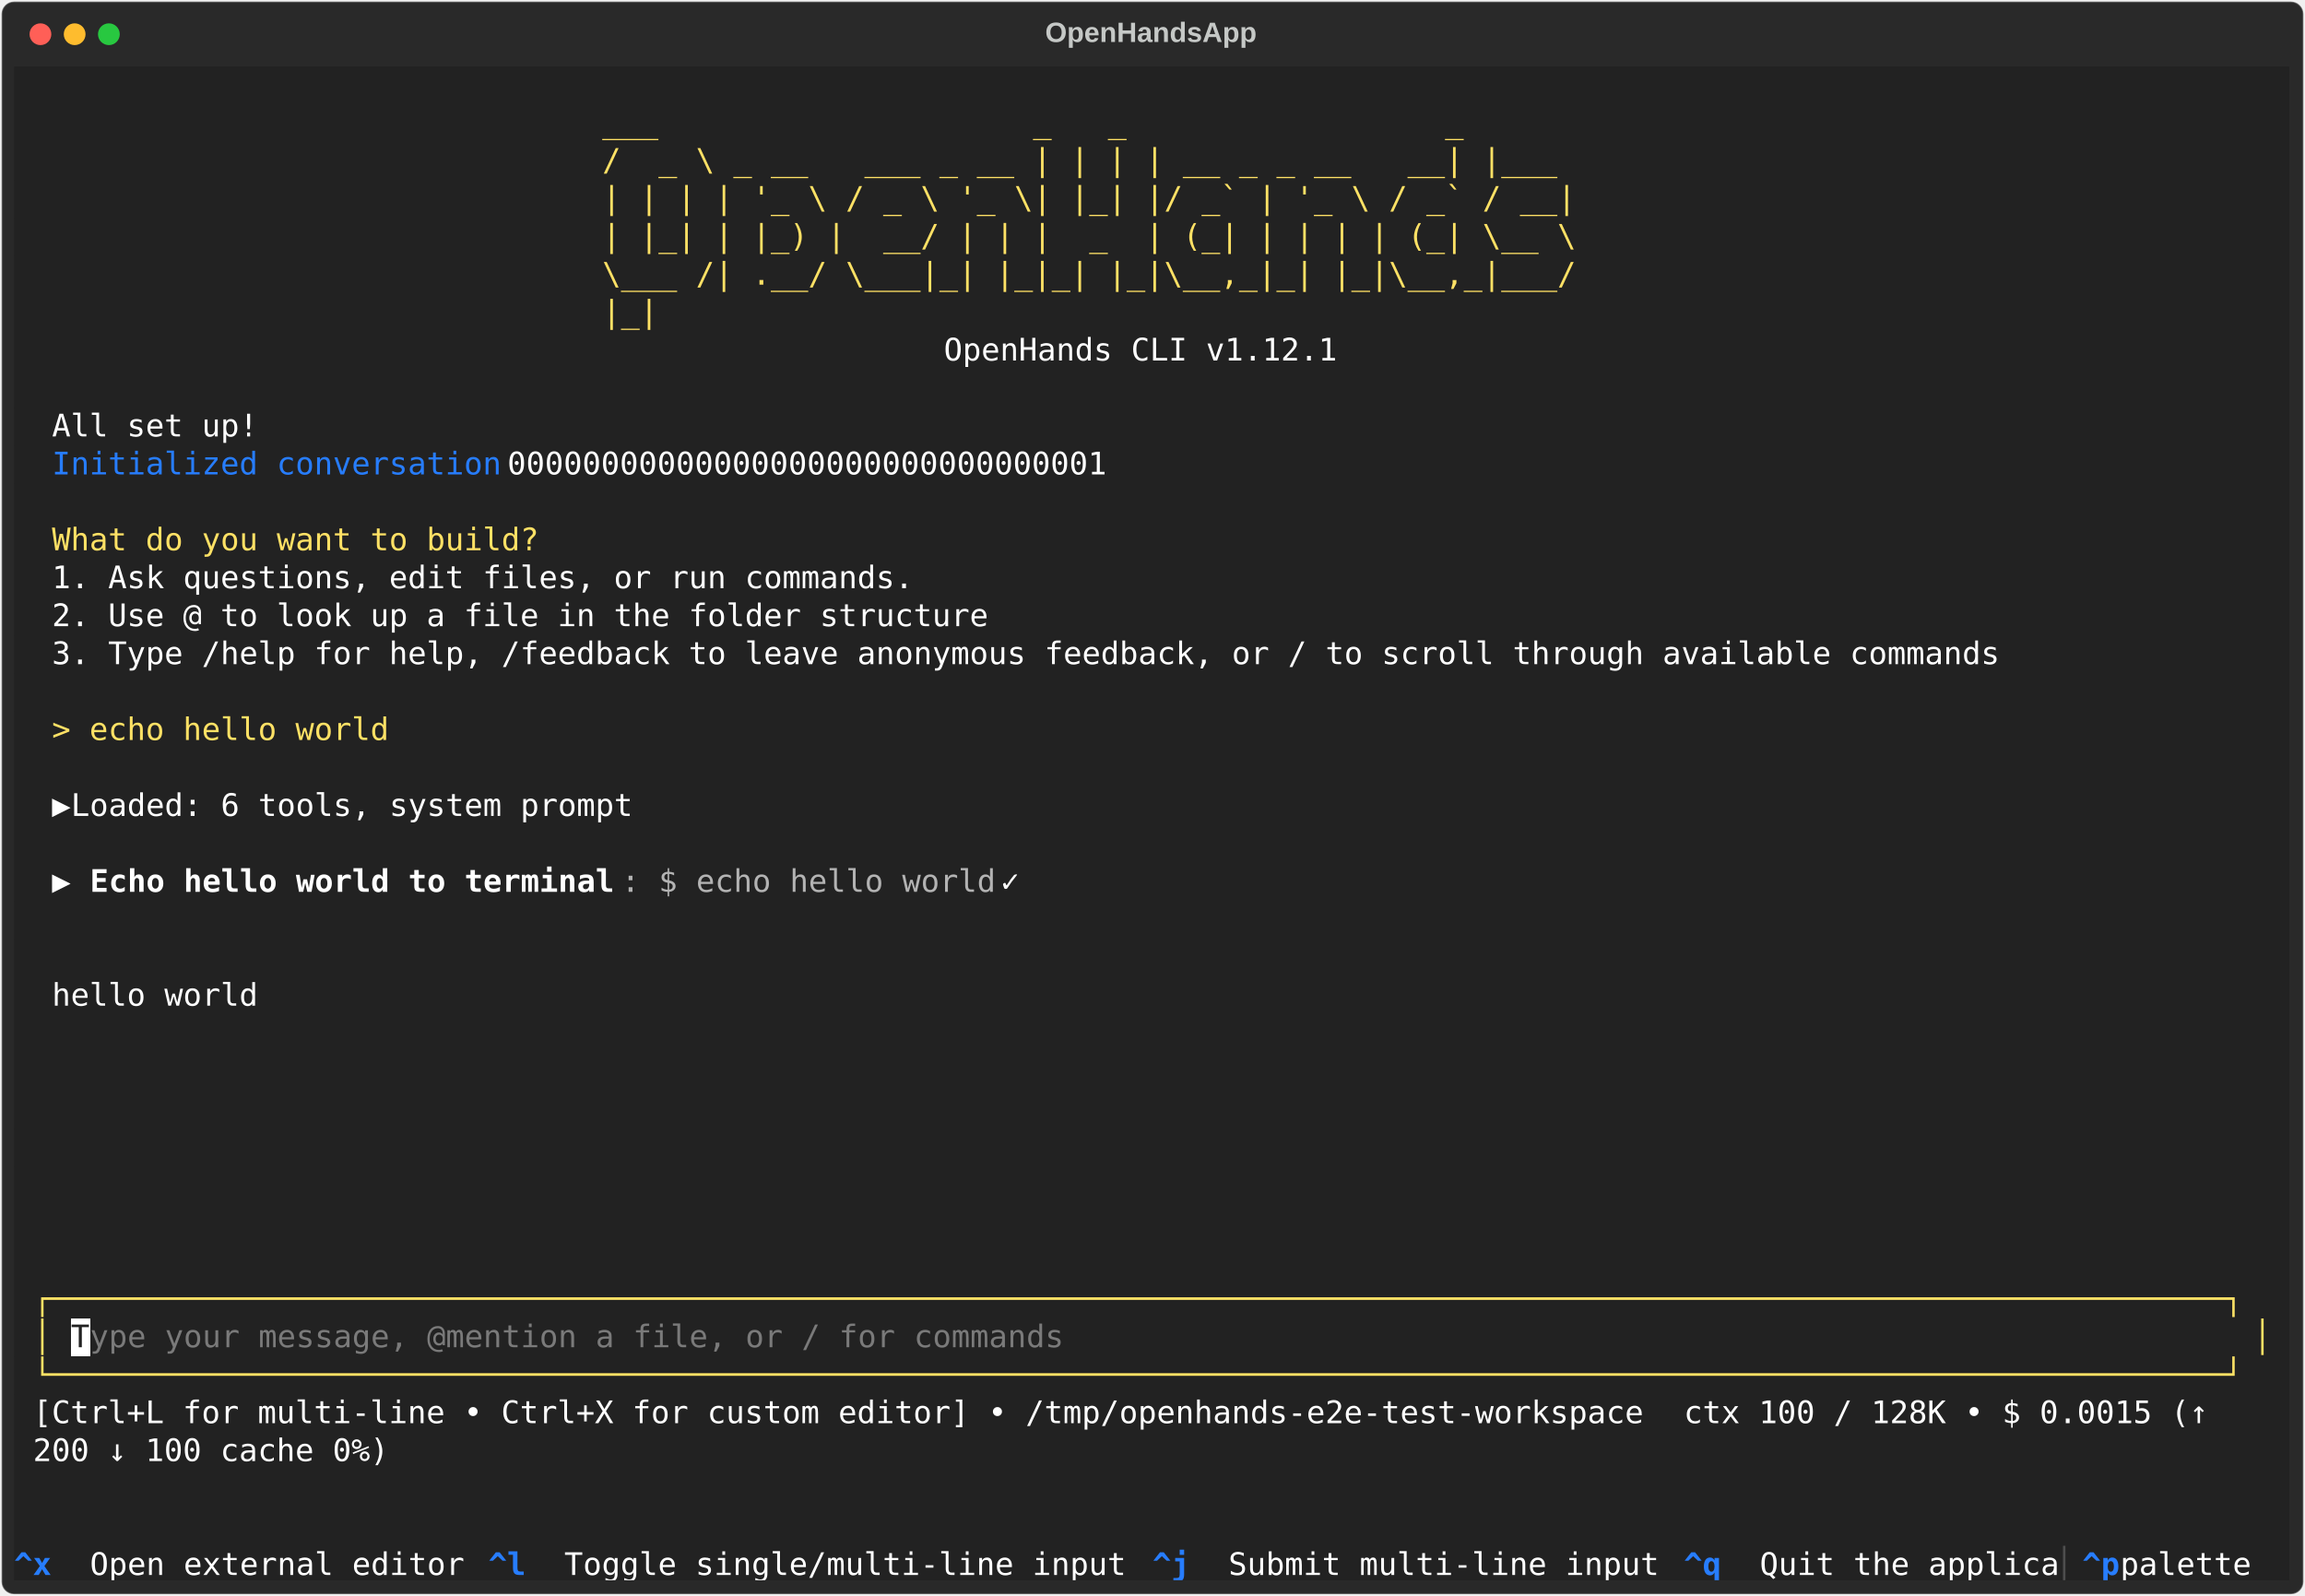
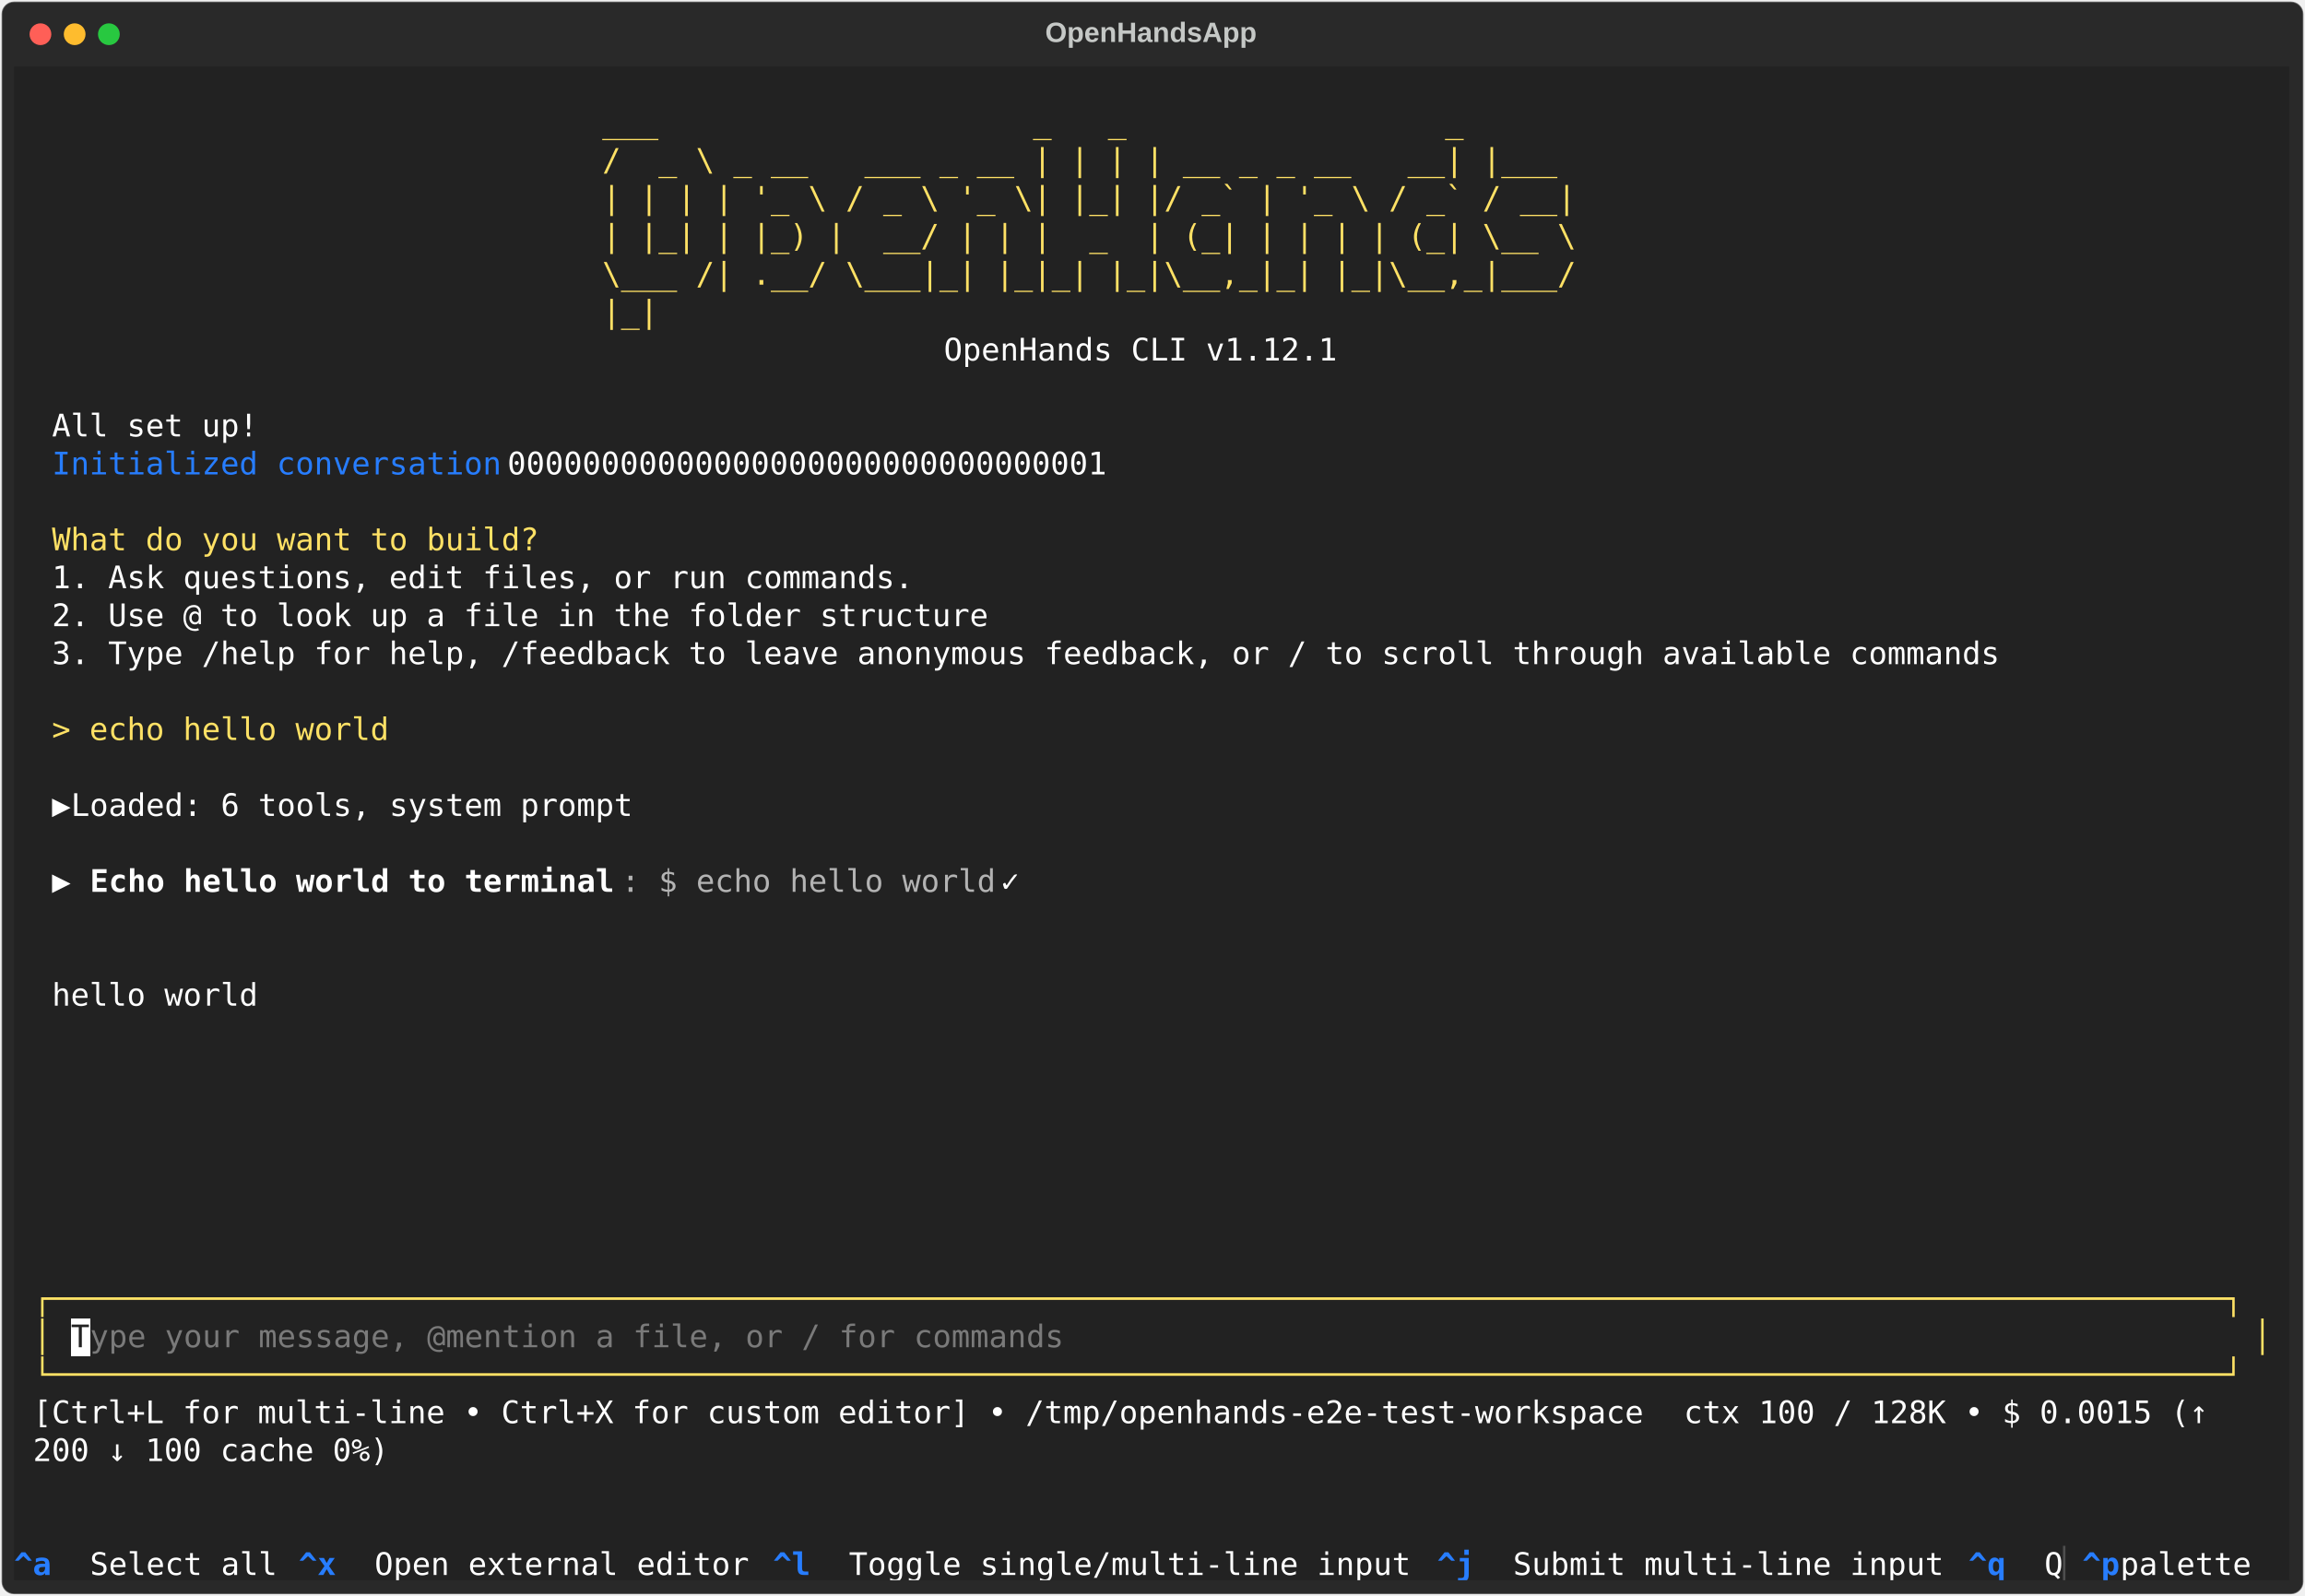
<svg xmlns="http://www.w3.org/2000/svg" class="rich-terminal" viewBox="0 0 1482 1026.0">
  <style>

    @font-face {
        font-family: "Fira Code";
        src: local("FiraCode-Regular"),
                url("https://cdnjs.cloudflare.com/ajax/libs/firacode/6.2.0/woff2/FiraCode-Regular.woff2") format("woff2"),
                url("https://cdnjs.cloudflare.com/ajax/libs/firacode/6.2.0/woff/FiraCode-Regular.woff") format("woff");
        font-style: normal;
        font-weight: 400;
    }
    @font-face {
        font-family: "Fira Code";
        src: local("FiraCode-Bold"),
                url("https://cdnjs.cloudflare.com/ajax/libs/firacode/6.2.0/woff2/FiraCode-Bold.woff2") format("woff2"),
                url("https://cdnjs.cloudflare.com/ajax/libs/firacode/6.2.0/woff/FiraCode-Bold.woff") format("woff");
        font-style: bold;
        font-weight: 700;
    }

    .terminal-matrix {
        font-family: Fira Code, monospace;
        font-size: 20px;
        line-height: 24.4px;
        font-variant-east-asian: full-width;
    }

    .terminal-title {
        font-size: 18px;
        font-weight: bold;
        font-family: arial;
    }

    .terminal-r1 { fill: #c5c8c6 }
.terminal-r2 { fill: #ffe165 }
.terminal-r3 { fill: #ffffff }
.terminal-r4 { fill: #277dff }
.terminal-r5 { fill: #fee165 }
.terminal-r6 { fill: #ffffff;font-weight: bold }
.terminal-r7 { fill: #b3b3b3 }
.terminal-r8 { fill: #222222 }
.terminal-r9 { fill: #7a7a7a }
.terminal-r10 { fill: #277dff;font-weight: bold }
.terminal-r11 { fill: #4e4e4e }
    </style>
  <defs>
    <clipPath id="terminal-clip-terminal">
      <rect x="0" y="0" width="1463.0" height="975.0" />
    </clipPath>
    <clipPath id="terminal-line-0">
      <rect x="0" y="1.5" width="1464" height="24.65" />
    </clipPath>
    <clipPath id="terminal-line-1">
      <rect x="0" y="25.9" width="1464" height="24.65" />
    </clipPath>
    <clipPath id="terminal-line-2">
      <rect x="0" y="50.3" width="1464" height="24.65" />
    </clipPath>
    <clipPath id="terminal-line-3">
      <rect x="0" y="74.7" width="1464" height="24.65" />
    </clipPath>
    <clipPath id="terminal-line-4">
      <rect x="0" y="99.1" width="1464" height="24.65" />
    </clipPath>
    <clipPath id="terminal-line-5">
      <rect x="0" y="123.5" width="1464" height="24.65" />
    </clipPath>
    <clipPath id="terminal-line-6">
      <rect x="0" y="147.9" width="1464" height="24.65" />
    </clipPath>
    <clipPath id="terminal-line-7">
      <rect x="0" y="172.3" width="1464" height="24.65" />
    </clipPath>
    <clipPath id="terminal-line-8">
      <rect x="0" y="196.7" width="1464" height="24.65" />
    </clipPath>
    <clipPath id="terminal-line-9">
      <rect x="0" y="221.1" width="1464" height="24.65" />
    </clipPath>
    <clipPath id="terminal-line-10">
      <rect x="0" y="245.5" width="1464" height="24.65" />
    </clipPath>
    <clipPath id="terminal-line-11">
      <rect x="0" y="269.9" width="1464" height="24.65" />
    </clipPath>
    <clipPath id="terminal-line-12">
      <rect x="0" y="294.3" width="1464" height="24.65" />
    </clipPath>
    <clipPath id="terminal-line-13">
      <rect x="0" y="318.7" width="1464" height="24.65" />
    </clipPath>
    <clipPath id="terminal-line-14">
      <rect x="0" y="343.1" width="1464" height="24.65" />
    </clipPath>
    <clipPath id="terminal-line-15">
      <rect x="0" y="367.5" width="1464" height="24.65" />
    </clipPath>
    <clipPath id="terminal-line-16">
      <rect x="0" y="391.9" width="1464" height="24.65" />
    </clipPath>
    <clipPath id="terminal-line-17">
      <rect x="0" y="416.3" width="1464" height="24.65" />
    </clipPath>
    <clipPath id="terminal-line-18">
      <rect x="0" y="440.7" width="1464" height="24.65" />
    </clipPath>
    <clipPath id="terminal-line-19">
      <rect x="0" y="465.1" width="1464" height="24.65" />
    </clipPath>
    <clipPath id="terminal-line-20">
      <rect x="0" y="489.5" width="1464" height="24.65" />
    </clipPath>
    <clipPath id="terminal-line-21">
      <rect x="0" y="513.9" width="1464" height="24.65" />
    </clipPath>
    <clipPath id="terminal-line-22">
      <rect x="0" y="538.3" width="1464" height="24.65" />
    </clipPath>
    <clipPath id="terminal-line-23">
      <rect x="0" y="562.7" width="1464" height="24.65" />
    </clipPath>
    <clipPath id="terminal-line-24">
      <rect x="0" y="587.1" width="1464" height="24.65" />
    </clipPath>
    <clipPath id="terminal-line-25">
      <rect x="0" y="611.5" width="1464" height="24.65" />
    </clipPath>
    <clipPath id="terminal-line-26">
      <rect x="0" y="635.9" width="1464" height="24.65" />
    </clipPath>
    <clipPath id="terminal-line-27">
      <rect x="0" y="660.3" width="1464" height="24.65" />
    </clipPath>
    <clipPath id="terminal-line-28">
      <rect x="0" y="684.7" width="1464" height="24.65" />
    </clipPath>
    <clipPath id="terminal-line-29">
      <rect x="0" y="709.1" width="1464" height="24.65" />
    </clipPath>
    <clipPath id="terminal-line-30">
      <rect x="0" y="733.5" width="1464" height="24.65" />
    </clipPath>
    <clipPath id="terminal-line-31">
      <rect x="0" y="757.9" width="1464" height="24.65" />
    </clipPath>
    <clipPath id="terminal-line-32">
      <rect x="0" y="782.3" width="1464" height="24.65" />
    </clipPath>
    <clipPath id="terminal-line-33">
      <rect x="0" y="806.7" width="1464" height="24.65" />
    </clipPath>
    <clipPath id="terminal-line-34">
      <rect x="0" y="831.1" width="1464" height="24.65" />
    </clipPath>
    <clipPath id="terminal-line-35">
      <rect x="0" y="855.5" width="1464" height="24.65" />
    </clipPath>
    <clipPath id="terminal-line-36">
      <rect x="0" y="879.9" width="1464" height="24.65" />
    </clipPath>
    <clipPath id="terminal-line-37">
      <rect x="0" y="904.3" width="1464" height="24.65" />
    </clipPath>
    <clipPath id="terminal-line-38">
      <rect x="0" y="928.7" width="1464" height="24.65" />
    </clipPath>
  </defs>
  <rect fill="#292929" stroke="rgba(255,255,255,0.35)" stroke-width="1" x="1" y="1" width="1480" height="1024" rx="8" />
  <text class="terminal-title" fill="#c5c8c6" text-anchor="middle" x="740" y="27">OpenHandsApp</text>
  <g transform="translate(26,22)">
    <circle cx="0" cy="0" r="7" fill="#ff5f57" />
    <circle cx="22" cy="0" r="7" fill="#febc2e" />
    <circle cx="44" cy="0" r="7" fill="#28c840" />
  </g>
  <g transform="translate(9, 41)" clip-path="url(#terminal-clip-terminal)">
    <rect fill="#222222" x="0" y="1.5" width="1464" height="24.65" shape-rendering="crispEdges" />
    <rect fill="#222222" x="0" y="25.9" width="378.2" height="24.65" shape-rendering="crispEdges" />
    <rect fill="#222222" x="378.2" y="25.9" width="695.4" height="24.65" shape-rendering="crispEdges" />
    <rect fill="#222222" x="1073.6" y="25.9" width="390.4" height="24.65" shape-rendering="crispEdges" />
    <rect fill="#222222" x="0" y="50.3" width="378.2" height="24.65" shape-rendering="crispEdges" />
    <rect fill="#222222" x="378.2" y="50.3" width="695.4" height="24.65" shape-rendering="crispEdges" />
    <rect fill="#222222" x="1073.6" y="50.3" width="390.4" height="24.65" shape-rendering="crispEdges" />
    <rect fill="#222222" x="0" y="74.7" width="378.2" height="24.65" shape-rendering="crispEdges" />
    <rect fill="#222222" x="378.2" y="74.7" width="695.4" height="24.65" shape-rendering="crispEdges" />
    <rect fill="#222222" x="1073.6" y="74.7" width="390.4" height="24.65" shape-rendering="crispEdges" />
    <rect fill="#222222" x="0" y="99.1" width="378.2" height="24.65" shape-rendering="crispEdges" />
    <rect fill="#222222" x="378.2" y="99.1" width="695.4" height="24.65" shape-rendering="crispEdges" />
    <rect fill="#222222" x="1073.6" y="99.1" width="390.4" height="24.65" shape-rendering="crispEdges" />
    <rect fill="#222222" x="0" y="123.5" width="378.2" height="24.65" shape-rendering="crispEdges" />
    <rect fill="#222222" x="378.2" y="123.5" width="695.4" height="24.65" shape-rendering="crispEdges" />
    <rect fill="#222222" x="1073.6" y="123.5" width="390.4" height="24.65" shape-rendering="crispEdges" />
    <rect fill="#222222" x="0" y="147.9" width="378.2" height="24.65" shape-rendering="crispEdges" />
    <rect fill="#222222" x="378.2" y="147.9" width="695.4" height="24.65" shape-rendering="crispEdges" />
    <rect fill="#222222" x="1073.6" y="147.9" width="390.4" height="24.65" shape-rendering="crispEdges" />
    <rect fill="#222222" x="0" y="172.3" width="597.8" height="24.65" shape-rendering="crispEdges" />
    <rect fill="#222222" x="597.8" y="172.3" width="256.2" height="24.65" shape-rendering="crispEdges" />
    <rect fill="#222222" x="854" y="172.3" width="610" height="24.65" shape-rendering="crispEdges" />
    <rect fill="#222222" x="0" y="196.7" width="1464" height="24.65" shape-rendering="crispEdges" />
    <rect fill="#222222" x="0" y="221.1" width="24.4" height="24.65" shape-rendering="crispEdges" />
    <rect fill="#222222" x="24.4" y="221.1" width="134.2" height="24.65" shape-rendering="crispEdges" />
    <rect fill="#222222" x="158.6" y="221.1" width="1305.4" height="24.65" shape-rendering="crispEdges" />
    <rect fill="#222222" x="0" y="245.5" width="24.4" height="24.65" shape-rendering="crispEdges" />
    <rect fill="#222222" x="24.4" y="245.5" width="292.8" height="24.65" shape-rendering="crispEdges" />
    <rect fill="#222222" x="317.2" y="245.5" width="402.6" height="24.65" shape-rendering="crispEdges" />
    <rect fill="#222222" x="719.8" y="245.5" width="744.2" height="24.65" shape-rendering="crispEdges" />
    <rect fill="#222222" x="0" y="269.9" width="1464" height="24.65" shape-rendering="crispEdges" />
    <rect fill="#222222" x="0" y="294.3" width="24.4" height="24.65" shape-rendering="crispEdges" />
    <rect fill="#222222" x="24.4" y="294.3" width="317.2" height="24.65" shape-rendering="crispEdges" />
    <rect fill="#222222" x="341.6" y="294.3" width="1122.4" height="24.65" shape-rendering="crispEdges" />
    <rect fill="#222222" x="0" y="318.7" width="24.4" height="24.65" shape-rendering="crispEdges" />
    <rect fill="#222222" x="24.4" y="318.7" width="561.2" height="24.65" shape-rendering="crispEdges" />
    <rect fill="#222222" x="585.6" y="318.7" width="878.4" height="24.65" shape-rendering="crispEdges" />
    <rect fill="#222222" x="0" y="343.1" width="24.4" height="24.65" shape-rendering="crispEdges" />
    <rect fill="#222222" x="24.4" y="343.1" width="610" height="24.65" shape-rendering="crispEdges" />
    <rect fill="#222222" x="634.4" y="343.1" width="829.6" height="24.65" shape-rendering="crispEdges" />
    <rect fill="#222222" x="0" y="367.5" width="24.4" height="24.65" shape-rendering="crispEdges" />
    <rect fill="#222222" x="24.4" y="367.5" width="1268.8" height="24.65" shape-rendering="crispEdges" />
    <rect fill="#222222" x="1293.2" y="367.5" width="170.8" height="24.65" shape-rendering="crispEdges" />
    <rect fill="#222222" x="0" y="391.9" width="1464" height="24.65" shape-rendering="crispEdges" />
    <rect fill="#222222" x="0" y="416.3" width="24.4" height="24.65" shape-rendering="crispEdges" />
    <rect fill="#222222" x="24.4" y="416.3" width="219.6" height="24.65" shape-rendering="crispEdges" />
    <rect fill="#222222" x="244" y="416.3" width="1220" height="24.65" shape-rendering="crispEdges" />
    <rect fill="#222222" x="0" y="440.7" width="1464" height="24.65" shape-rendering="crispEdges" />
    <rect fill="#222222" x="0" y="465.1" width="24.4" height="24.65" shape-rendering="crispEdges" />
    <rect fill="#222222" x="24.4" y="465.1" width="12.2" height="24.65" shape-rendering="crispEdges" />
    <rect fill="#222222" x="36.6" y="465.1" width="378.2" height="24.65" shape-rendering="crispEdges" />
    <rect fill="#222222" x="414.8" y="465.1" width="1049.2" height="24.65" shape-rendering="crispEdges" />
    <rect fill="#222222" x="0" y="489.5" width="1464" height="24.65" shape-rendering="crispEdges" />
    <rect fill="#222222" x="0" y="513.9" width="24.4" height="24.65" shape-rendering="crispEdges" />
    <rect fill="#222222" x="24.4" y="513.9" width="12.2" height="24.65" shape-rendering="crispEdges" />
    <rect fill="#222222" x="36.6" y="513.9" width="12.2" height="24.65" shape-rendering="crispEdges" />
    <rect fill="#222222" x="48.8" y="513.9" width="341.6" height="24.65" shape-rendering="crispEdges" />
    <rect fill="#222222" x="390.4" y="513.9" width="244" height="24.65" shape-rendering="crispEdges" />
    <rect fill="#222222" x="634.4" y="513.9" width="24.4" height="24.65" shape-rendering="crispEdges" />
    <rect fill="#222222" x="658.8" y="513.9" width="805.2" height="24.65" shape-rendering="crispEdges" />
    <rect fill="#222222" x="0" y="538.3" width="1464" height="24.65" shape-rendering="crispEdges" />
    <rect fill="#222222" x="0" y="562.7" width="1464" height="24.65" shape-rendering="crispEdges" />
    <rect fill="#222222" x="0" y="587.1" width="24.4" height="24.65" shape-rendering="crispEdges" />
    <rect fill="#222222" x="24.4" y="587.1" width="134.2" height="24.65" shape-rendering="crispEdges" />
    <rect fill="#222222" x="158.6" y="587.1" width="1305.4" height="24.65" shape-rendering="crispEdges" />
    <rect fill="#222222" x="0" y="611.5" width="1464" height="24.65" shape-rendering="crispEdges" />
    <rect fill="#222222" x="0" y="635.9" width="1464" height="24.65" shape-rendering="crispEdges" />
    <rect fill="#222222" x="0" y="660.3" width="1464" height="24.65" shape-rendering="crispEdges" />
    <rect fill="#222222" x="0" y="684.7" width="1464" height="24.65" shape-rendering="crispEdges" />
    <rect fill="#222222" x="0" y="709.1" width="1464" height="24.65" shape-rendering="crispEdges" />
    <rect fill="#222222" x="0" y="733.5" width="1464" height="24.65" shape-rendering="crispEdges" />
    <rect fill="#222222" x="0" y="757.9" width="12.2" height="24.65" shape-rendering="crispEdges" />
    <rect fill="#222222" x="12.2" y="757.9" width="12.2" height="24.65" shape-rendering="crispEdges" />
    <rect fill="#222222" x="24.4" y="757.9" width="1439.6" height="24.65" shape-rendering="crispEdges" />
    <rect fill="#222222" x="0" y="782.3" width="12.2" height="24.65" shape-rendering="crispEdges" />
    <rect fill="#222222" x="12.2" y="782.3" width="1439.6" height="24.65" shape-rendering="crispEdges" />
    <rect fill="#222222" x="1451.8" y="782.3" width="12.2" height="24.65" shape-rendering="crispEdges" />
    <rect fill="#222222" x="0" y="806.7" width="12.2" height="24.65" shape-rendering="crispEdges" />
    <rect fill="#222222" x="12.2" y="806.7" width="12.2" height="24.65" shape-rendering="crispEdges" />
    <rect fill="#222222" x="24.4" y="806.7" width="12.2" height="24.65" shape-rendering="crispEdges" />
    <rect fill="#ffffff" x="36.6" y="806.7" width="12.2" height="24.65" shape-rendering="crispEdges" />
    <rect fill="#222222" x="48.8" y="806.7" width="634.4" height="24.65" shape-rendering="crispEdges" />
    <rect fill="#222222" x="683.2" y="806.7" width="756.4" height="24.65" shape-rendering="crispEdges" />
    <rect fill="#222222" x="1439.6" y="806.7" width="12.2" height="24.65" shape-rendering="crispEdges" />
    <rect fill="#222222" x="1451.8" y="806.7" width="12.2" height="24.65" shape-rendering="crispEdges" />
    <rect fill="#222222" x="0" y="831.1" width="12.2" height="24.65" shape-rendering="crispEdges" />
    <rect fill="#222222" x="12.2" y="831.1" width="1439.6" height="24.65" shape-rendering="crispEdges" />
    <rect fill="#222222" x="1451.8" y="831.1" width="12.2" height="24.65" shape-rendering="crispEdges" />
    <rect fill="#222222" x="0" y="855.5" width="12.2" height="24.65" shape-rendering="crispEdges" />
    <rect fill="#222222" x="12.2" y="855.5" width="1061.4" height="24.65" shape-rendering="crispEdges" />
    <rect fill="#222222" x="1073.6" y="855.5" width="341.6" height="24.65" shape-rendering="crispEdges" />
    <rect fill="#222222" x="1415.2" y="855.5" width="48.8" height="24.65" shape-rendering="crispEdges" />
    <rect fill="#222222" x="0" y="879.9" width="12.2" height="24.65" shape-rendering="crispEdges" />
    <rect fill="#222222" x="12.2" y="879.9" width="231.8" height="24.65" shape-rendering="crispEdges" />
    <rect fill="#222222" x="244" y="879.9" width="1220" height="24.65" shape-rendering="crispEdges" />
    <rect fill="#222222" x="0" y="904.3" width="1464" height="24.65" shape-rendering="crispEdges" />
    <rect fill="#222222" x="0" y="928.7" width="1464" height="24.65" shape-rendering="crispEdges" />
    <rect fill="#222222" x="0" y="953.1" width="48.8" height="24.65" shape-rendering="crispEdges" />
-     <rect fill="#222222" x="48.8" y="953.1" width="256.2" height="24.65" shape-rendering="crispEdges" />
-     <rect fill="#222222" x="305" y="953.1" width="48.8" height="24.65" shape-rendering="crispEdges" />
-     <rect fill="#222222" x="353.8" y="953.1" width="378.2" height="24.65" shape-rendering="crispEdges" />
-     <rect fill="#222222" x="732" y="953.1" width="48.8" height="24.65" shape-rendering="crispEdges" />
-     <rect fill="#222222" x="780.8" y="953.1" width="292.8" height="24.65" shape-rendering="crispEdges" />
-     <rect fill="#222222" x="1073.6" y="953.1" width="48.8" height="24.65" shape-rendering="crispEdges" />
-     <rect fill="#222222" x="1122.4" y="953.1" width="195.2" height="24.65" shape-rendering="crispEdges" />
+     <rect fill="#222222" x="48.8" y="953.1" width="134.2" height="24.65" shape-rendering="crispEdges" />
+     <rect fill="#222222" x="183" y="953.1" width="48.8" height="24.65" shape-rendering="crispEdges" />
+     <rect fill="#222222" x="231.8" y="953.1" width="256.2" height="24.65" shape-rendering="crispEdges" />
+     <rect fill="#222222" x="488" y="953.1" width="48.8" height="24.65" shape-rendering="crispEdges" />
+     <rect fill="#222222" x="536.8" y="953.1" width="378.2" height="24.65" shape-rendering="crispEdges" />
+     <rect fill="#222222" x="915" y="953.1" width="48.8" height="24.65" shape-rendering="crispEdges" />
+     <rect fill="#222222" x="963.8" y="953.1" width="292.8" height="24.65" shape-rendering="crispEdges" />
+     <rect fill="#222222" x="1256.6" y="953.1" width="48.8" height="24.65" shape-rendering="crispEdges" />
+     <rect fill="#222222" x="1305.4" y="953.1" width="12.2" height="24.65" shape-rendering="crispEdges" />
    <rect fill="#222222" x="1317.6" y="953.1" width="12.2" height="24.65" shape-rendering="crispEdges" />
    <rect fill="#222222" x="1329.8" y="953.1" width="24.4" height="24.65" shape-rendering="crispEdges" />
    <rect fill="#222222" x="1354.2" y="953.1" width="97.6" height="24.65" shape-rendering="crispEdges" />
    <rect fill="#222222" x="1451.8" y="953.1" width="12.2" height="24.65" shape-rendering="crispEdges" />
    <g class="terminal-matrix">
      <text class="terminal-r1" x="1464" y="20" textLength="12.2" clip-path="url(#terminal-line-0)">
</text>
      <text class="terminal-r2" x="378.2" y="44.4" textLength="695.4" clip-path="url(#terminal-line-1)">     ___                    _   _                 _      </text>
      <text class="terminal-r1" x="1464" y="44.4" textLength="12.2" clip-path="url(#terminal-line-1)">
</text>
      <text class="terminal-r2" x="378.2" y="68.8" textLength="695.4" clip-path="url(#terminal-line-2)">    /  _ \ _ __   ___ _ __ | | | | __ _ _ __   __| |___  </text>
      <text class="terminal-r1" x="1464" y="68.8" textLength="12.2" clip-path="url(#terminal-line-2)">
</text>
      <text class="terminal-r2" x="378.2" y="93.2" textLength="695.4" clip-path="url(#terminal-line-3)">    | | | | '_ \ / _ \ '_ \| |_| |/ _` | '_ \ / _` / __| </text>
      <text class="terminal-r1" x="1464" y="93.2" textLength="12.2" clip-path="url(#terminal-line-3)">
</text>
      <text class="terminal-r2" x="378.2" y="117.6" textLength="695.4" clip-path="url(#terminal-line-4)">    | |_| | |_) |  __/ | | |  _  | (_| | | | | (_| \__ \ </text>
      <text class="terminal-r1" x="1464" y="117.6" textLength="12.2" clip-path="url(#terminal-line-4)">
</text>
      <text class="terminal-r2" x="378.2" y="142" textLength="695.4" clip-path="url(#terminal-line-5)">    \___ /| .__/ \___|_| |_|_| |_|\__,_|_| |_|\__,_|___/ </text>
      <text class="terminal-r1" x="1464" y="142" textLength="12.2" clip-path="url(#terminal-line-5)">
</text>
      <text class="terminal-r2" x="378.2" y="166.4" textLength="695.4" clip-path="url(#terminal-line-6)">          |_|                                            </text>
      <text class="terminal-r1" x="1464" y="166.4" textLength="12.2" clip-path="url(#terminal-line-6)">
</text>
      <text class="terminal-r3" x="597.8" y="190.8" textLength="256.2" clip-path="url(#terminal-line-7)">OpenHands CLI v1.12.1</text>
      <text class="terminal-r1" x="1464" y="190.8" textLength="12.2" clip-path="url(#terminal-line-7)">
</text>
      <text class="terminal-r1" x="1464" y="215.2" textLength="12.2" clip-path="url(#terminal-line-8)">
</text>
      <text class="terminal-r3" x="24.4" y="239.6" textLength="134.2" clip-path="url(#terminal-line-9)">All set up!</text>
      <text class="terminal-r1" x="1464" y="239.6" textLength="12.2" clip-path="url(#terminal-line-9)">
</text>
      <text class="terminal-r4" x="24.4" y="264" textLength="292.8" clip-path="url(#terminal-line-10)">Initialized conversation</text>
      <text class="terminal-r3" x="317.2" y="264" textLength="402.6" clip-path="url(#terminal-line-10)"> 00000000000000000000000000000001</text>
      <text class="terminal-r1" x="1464" y="264" textLength="12.2" clip-path="url(#terminal-line-10)">
</text>
      <text class="terminal-r1" x="1464" y="288.4" textLength="12.2" clip-path="url(#terminal-line-11)">
</text>
      <text class="terminal-r2" x="24.4" y="312.8" textLength="317.2" clip-path="url(#terminal-line-12)">What do you want to build?</text>
      <text class="terminal-r1" x="1464" y="312.8" textLength="12.2" clip-path="url(#terminal-line-12)">
</text>
      <text class="terminal-r3" x="24.4" y="337.2" textLength="561.2" clip-path="url(#terminal-line-13)">1. Ask questions, edit files, or run commands.</text>
      <text class="terminal-r1" x="1464" y="337.2" textLength="12.2" clip-path="url(#terminal-line-13)">
</text>
      <text class="terminal-r3" x="24.4" y="361.6" textLength="610" clip-path="url(#terminal-line-14)">2. Use @ to look up a file in the folder structure</text>
      <text class="terminal-r1" x="1464" y="361.6" textLength="12.2" clip-path="url(#terminal-line-14)">
</text>
      <text class="terminal-r3" x="24.4" y="386" textLength="1268.8" clip-path="url(#terminal-line-15)">3. Type /help for help, /feedback to leave anonymous feedback, or / to scroll through available commands</text>
      <text class="terminal-r1" x="1464" y="386" textLength="12.2" clip-path="url(#terminal-line-15)">
</text>
      <text class="terminal-r1" x="1464" y="410.4" textLength="12.2" clip-path="url(#terminal-line-16)">
</text>
      <text class="terminal-r5" x="24.4" y="434.8" textLength="219.6" clip-path="url(#terminal-line-17)">&gt; echo hello world</text>
      <text class="terminal-r1" x="1464" y="434.8" textLength="12.2" clip-path="url(#terminal-line-17)">
</text>
      <text class="terminal-r1" x="1464" y="459.2" textLength="12.2" clip-path="url(#terminal-line-18)">
</text>
      <text class="terminal-r3" x="24.4" y="483.6" textLength="12.2" clip-path="url(#terminal-line-19)">▶</text>
      <text class="terminal-r3" x="36.6" y="483.6" textLength="378.2" clip-path="url(#terminal-line-19)"> Loaded: 6 tools, system prompt</text>
      <text class="terminal-r1" x="1464" y="483.6" textLength="12.2" clip-path="url(#terminal-line-19)">
</text>
      <text class="terminal-r1" x="1464" y="508" textLength="12.2" clip-path="url(#terminal-line-20)">
</text>
      <text class="terminal-r3" x="24.4" y="532.4" textLength="12.2" clip-path="url(#terminal-line-21)">▶</text>
      <text class="terminal-r6" x="48.8" y="532.4" textLength="341.6" clip-path="url(#terminal-line-21)">Echo hello world to terminal</text>
      <text class="terminal-r7" x="390.4" y="532.4" textLength="244" clip-path="url(#terminal-line-21)">: $ echo hello world</text>
      <text class="terminal-r3" x="634.4" y="532.4" textLength="24.4" clip-path="url(#terminal-line-21)"> ✓</text>
      <text class="terminal-r1" x="1464" y="532.4" textLength="12.2" clip-path="url(#terminal-line-21)">
</text>
      <text class="terminal-r1" x="1464" y="556.8" textLength="12.2" clip-path="url(#terminal-line-22)">
</text>
      <text class="terminal-r1" x="1464" y="581.2" textLength="12.2" clip-path="url(#terminal-line-23)">
</text>
      <text class="terminal-r3" x="24.4" y="605.6" textLength="134.2" clip-path="url(#terminal-line-24)">hello world</text>
      <text class="terminal-r1" x="1464" y="605.6" textLength="12.2" clip-path="url(#terminal-line-24)">
</text>
      <text class="terminal-r1" x="1464" y="630" textLength="12.2" clip-path="url(#terminal-line-25)">
</text>
      <text class="terminal-r1" x="1464" y="654.4" textLength="12.2" clip-path="url(#terminal-line-26)">
</text>
      <text class="terminal-r1" x="1464" y="678.8" textLength="12.2" clip-path="url(#terminal-line-27)">
</text>
      <text class="terminal-r1" x="1464" y="703.2" textLength="12.2" clip-path="url(#terminal-line-28)">
</text>
      <text class="terminal-r1" x="1464" y="727.6" textLength="12.2" clip-path="url(#terminal-line-29)">
</text>
      <text class="terminal-r1" x="1464" y="752" textLength="12.2" clip-path="url(#terminal-line-30)">
</text>
      <text class="terminal-r1" x="1464" y="776.4" textLength="12.2" clip-path="url(#terminal-line-31)">
</text>
      <text class="terminal-r5" x="12.2" y="800.8" textLength="1439.6" clip-path="url(#terminal-line-32)">┌────────────────────────────────────────────────────────────────────────────────────────────────────────────────────┐</text>
      <text class="terminal-r1" x="1464" y="800.8" textLength="12.2" clip-path="url(#terminal-line-32)">
</text>
      <text class="terminal-r5" x="12.2" y="825.2" textLength="12.2" clip-path="url(#terminal-line-33)">│</text>
      <text class="terminal-r8" x="36.6" y="825.2" textLength="12.2" clip-path="url(#terminal-line-33)">T</text>
      <text class="terminal-r9" x="48.8" y="825.2" textLength="634.4" clip-path="url(#terminal-line-33)">ype your message, @mention a file, or / for commands</text>
      <text class="terminal-r5" x="1439.6" y="825.2" textLength="12.2" clip-path="url(#terminal-line-33)">│</text>
      <text class="terminal-r1" x="1464" y="825.2" textLength="12.2" clip-path="url(#terminal-line-33)">
</text>
      <text class="terminal-r5" x="12.2" y="849.6" textLength="1439.6" clip-path="url(#terminal-line-34)">└────────────────────────────────────────────────────────────────────────────────────────────────────────────────────┘</text>
      <text class="terminal-r1" x="1464" y="849.6" textLength="12.2" clip-path="url(#terminal-line-34)">
</text>
      <text class="terminal-r3" x="12.2" y="874" textLength="1061.4" clip-path="url(#terminal-line-35)">[Ctrl+L for multi-line • Ctrl+X for custom editor] • /tmp/openhands-e2e-test-workspace </text>
      <text class="terminal-r3" x="1073.6" y="874" textLength="341.6" clip-path="url(#terminal-line-35)">ctx 100 / 128K • $ 0.0015 (↑</text>
      <text class="terminal-r1" x="1464" y="874" textLength="12.2" clip-path="url(#terminal-line-35)">
</text>
      <text class="terminal-r3" x="12.2" y="898.4" textLength="231.8" clip-path="url(#terminal-line-36)">200 ↓ 100 cache 0%)</text>
      <text class="terminal-r1" x="1464" y="898.4" textLength="12.2" clip-path="url(#terminal-line-36)">
</text>
      <text class="terminal-r1" x="1464" y="922.8" textLength="12.2" clip-path="url(#terminal-line-37)">
</text>
      <text class="terminal-r1" x="1464" y="947.2" textLength="12.2" clip-path="url(#terminal-line-38)">
</text>
-       <text class="terminal-r10" x="0" y="971.6" textLength="48.8" clip-path="url(#terminal-line-39)"> ^x </text>
-       <text class="terminal-r3" x="48.8" y="971.6" textLength="256.2" clip-path="url(#terminal-line-39)">Open external editor </text>
-       <text class="terminal-r10" x="305" y="971.6" textLength="48.8" clip-path="url(#terminal-line-39)"> ^l </text>
-       <text class="terminal-r3" x="353.8" y="971.6" textLength="378.2" clip-path="url(#terminal-line-39)">Toggle single/multi-line input </text>
-       <text class="terminal-r10" x="732" y="971.6" textLength="48.8" clip-path="url(#terminal-line-39)"> ^j </text>
-       <text class="terminal-r3" x="780.8" y="971.6" textLength="292.8" clip-path="url(#terminal-line-39)">Submit multi-line input </text>
-       <text class="terminal-r10" x="1073.6" y="971.6" textLength="48.8" clip-path="url(#terminal-line-39)"> ^q </text>
-       <text class="terminal-r3" x="1122.4" y="971.6" textLength="195.2" clip-path="url(#terminal-line-39)">Quit the applica</text>
+       <text class="terminal-r10" x="0" y="971.6" textLength="48.8" clip-path="url(#terminal-line-39)"> ^a </text>
+       <text class="terminal-r3" x="48.8" y="971.6" textLength="134.2" clip-path="url(#terminal-line-39)">Select all </text>
+       <text class="terminal-r10" x="183" y="971.6" textLength="48.8" clip-path="url(#terminal-line-39)"> ^x </text>
+       <text class="terminal-r3" x="231.8" y="971.6" textLength="256.2" clip-path="url(#terminal-line-39)">Open external editor </text>
+       <text class="terminal-r10" x="488" y="971.6" textLength="48.8" clip-path="url(#terminal-line-39)"> ^l </text>
+       <text class="terminal-r3" x="536.8" y="971.6" textLength="378.2" clip-path="url(#terminal-line-39)">Toggle single/multi-line input </text>
+       <text class="terminal-r10" x="915" y="971.6" textLength="48.8" clip-path="url(#terminal-line-39)"> ^j </text>
+       <text class="terminal-r3" x="963.8" y="971.6" textLength="292.8" clip-path="url(#terminal-line-39)">Submit multi-line input </text>
+       <text class="terminal-r10" x="1256.6" y="971.6" textLength="48.8" clip-path="url(#terminal-line-39)"> ^q </text>
+       <text class="terminal-r3" x="1305.4" y="971.6" textLength="12.2" clip-path="url(#terminal-line-39)">Q</text>
      <text class="terminal-r11" x="1317.6" y="971.6" textLength="12.2" clip-path="url(#terminal-line-39)">▏</text>
      <text class="terminal-r10" x="1329.8" y="971.6" textLength="24.4" clip-path="url(#terminal-line-39)">^p</text>
      <text class="terminal-r3" x="1354.2" y="971.6" textLength="97.6" clip-path="url(#terminal-line-39)"> palette</text>
    </g>
  </g>
</svg>
